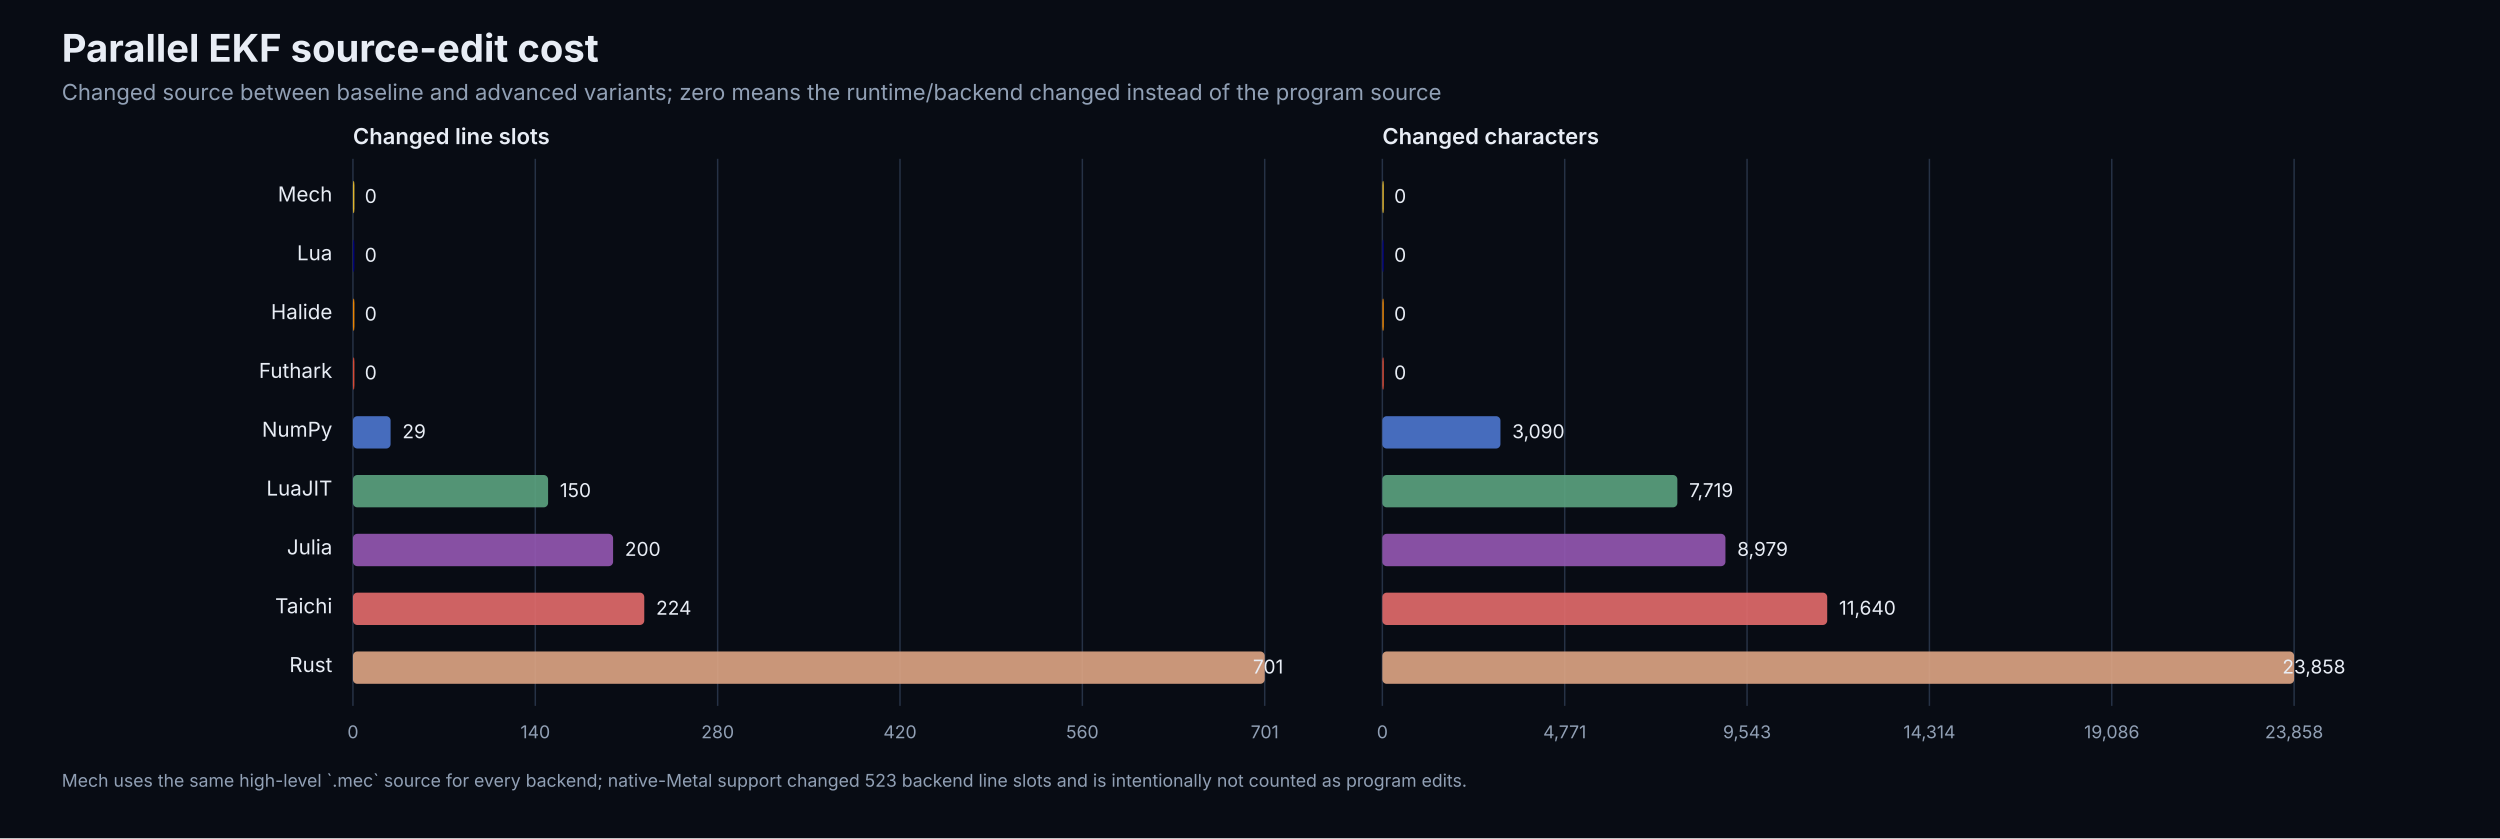
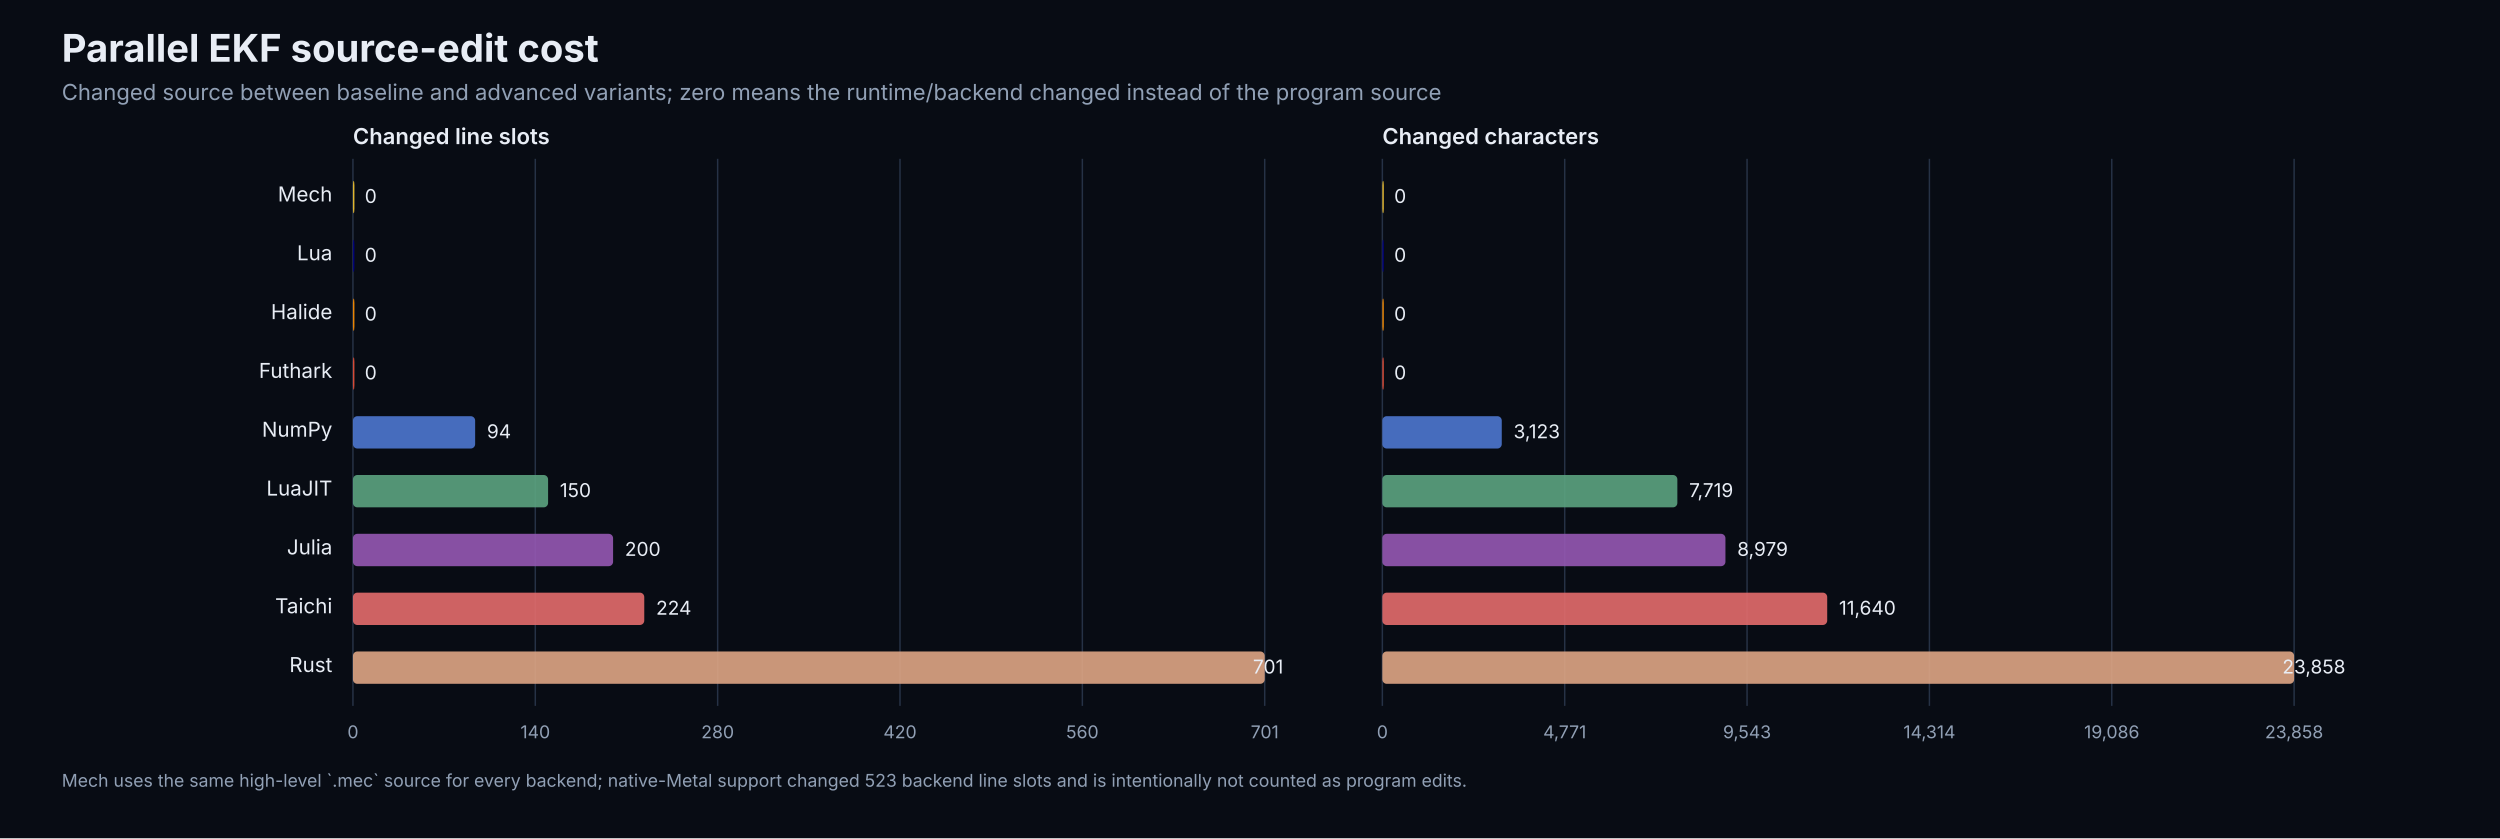
<svg xmlns="http://www.w3.org/2000/svg" width="1700" height="570" viewBox="0 0 1700 570">
  <rect width="100%" height="100%" fill="#080c14" />
  <style>text{font-family:-apple-system,BlinkMacSystemFont,"Segoe UI",sans-serif;fill:#e8edf5}.muted{fill:#91a0b5}.grid{stroke:#263246;stroke-width:1}.label{font-size:14px}.value{font-size:13px;font-variant-numeric:tabular-nums}</style>
  <text x="42" y="42" font-size="26" font-weight="700">Parallel EKF source-edit cost</text>
  <text x="42" y="68" class="muted" font-size="15">Changed source between baseline and advanced variants; zero means the runtime/backend changed instead of the program source</text>
  <text x="240" y="98" font-size="15" font-weight="600">Changed line slots</text>
  <text x="940.0" y="98" font-size="15" font-weight="600">Changed characters</text>
  <line x1="240.0" y1="108" x2="240.0" y2="480" class="grid" />
  <line x1="940.0" y1="108" x2="940.0" y2="480" class="grid" />
  <text x="240.0" y="502" text-anchor="middle" class="muted" font-size="12">0</text>
  <text x="940.0" y="502" text-anchor="middle" class="muted" font-size="12">0</text>
  <line x1="364.0" y1="108" x2="364.0" y2="480" class="grid" />
  <line x1="1064.0" y1="108" x2="1064.0" y2="480" class="grid" />
  <text x="364.0" y="502" text-anchor="middle" class="muted" font-size="12">140</text>
  <text x="1064.0" y="502" text-anchor="middle" class="muted" font-size="12">4,771</text>
  <line x1="488.0" y1="108" x2="488.0" y2="480" class="grid" />
  <line x1="1188.0" y1="108" x2="1188.0" y2="480" class="grid" />
  <text x="488.0" y="502" text-anchor="middle" class="muted" font-size="12">280</text>
  <text x="1188.0" y="502" text-anchor="middle" class="muted" font-size="12">9,543</text>
  <line x1="612.0" y1="108" x2="612.0" y2="480" class="grid" />
  <line x1="1312.0" y1="108" x2="1312.0" y2="480" class="grid" />
  <text x="612.0" y="502" text-anchor="middle" class="muted" font-size="12">420</text>
  <text x="1312.0" y="502" text-anchor="middle" class="muted" font-size="12">14,314</text>
  <line x1="736.0" y1="108" x2="736.0" y2="480" class="grid" />
  <line x1="1436.0" y1="108" x2="1436.0" y2="480" class="grid" />
  <text x="736.0" y="502" text-anchor="middle" class="muted" font-size="12">560</text>
  <text x="1436.0" y="502" text-anchor="middle" class="muted" font-size="12">19,086</text>
  <line x1="860.0" y1="108" x2="860.0" y2="480" class="grid" />
  <line x1="1560.0" y1="108" x2="1560.0" y2="480" class="grid" />
  <text x="860.0" y="502" text-anchor="middle" class="muted" font-size="12">701</text>
  <text x="1560.0" y="502" text-anchor="middle" class="muted" font-size="12">23,858</text>
  <text x="226" y="137" text-anchor="end" class="label">Mech</text>
  <rect x="240" y="123" width="1.0" height="22" rx="3" fill="#f4c430" opacity="0.9" />
  <text x="248.0" y="138" class="value">0</text>
  <rect x="940.0" y="123" width="1.0" height="22" rx="3" fill="#f4c430" opacity="0.9" />
  <text x="948.0" y="138" class="value">0</text>
  <text x="226" y="177" text-anchor="end" class="label">Lua</text>
  <rect x="240" y="163" width="1.0" height="22" rx="3" fill="#000080" opacity="0.9" />
  <text x="248.0" y="178" class="value">0</text>
  <rect x="940.0" y="163" width="1.0" height="22" rx="3" fill="#000080" opacity="0.9" />
  <text x="948.0" y="178" class="value">0</text>
  <text x="226" y="217" text-anchor="end" class="label">Halide</text>
  <rect x="240" y="203" width="1.0" height="22" rx="3" fill="#ff8f00" opacity="0.9" />
  <text x="248.0" y="218" class="value">0</text>
  <rect x="940.0" y="203" width="1.0" height="22" rx="3" fill="#ff8f00" opacity="0.9" />
  <text x="948.0" y="218" class="value">0</text>
  <text x="226" y="257" text-anchor="end" class="label">Futhark</text>
  <rect x="240" y="243" width="1.0" height="22" rx="3" fill="#e94f37" opacity="0.9" />
  <text x="248.0" y="258" class="value">0</text>
  <rect x="940.0" y="243" width="1.0" height="22" rx="3" fill="#e94f37" opacity="0.9" />
  <text x="948.0" y="258" class="value">0</text>
  <text x="226" y="297" text-anchor="end" class="label">NumPy</text>
-   <rect x="240" y="283" width="25.6" height="22" rx="3" fill="#4d77cf" opacity="0.9" />
-   <text x="273.6" y="298" class="value">29</text>
-   <rect x="940.0" y="283" width="80.3" height="22" rx="3" fill="#4d77cf" opacity="0.9" />
-   <text x="1028.3" y="298" class="value">3,090</text>
+   <rect x="240" y="283" width="83.1" height="22" rx="3" fill="#4d77cf" opacity="0.9" />
+   <text x="331.1" y="298" class="value">94</text>
+   <rect x="940.0" y="283" width="81.2" height="22" rx="3" fill="#4d77cf" opacity="0.9" />
+   <text x="1029.2" y="298" class="value">3,123</text>
  <text x="226" y="337" text-anchor="end" class="label">LuaJIT</text>
  <rect x="240" y="323" width="132.7" height="22" rx="3" fill="#5ba37f" opacity="0.9" />
  <text x="380.7" y="338" class="value">150</text>
  <rect x="940.0" y="323" width="200.6" height="22" rx="3" fill="#5ba37f" opacity="0.9" />
  <text x="1148.6" y="338" class="value">7,719</text>
  <text x="226" y="377" text-anchor="end" class="label">Julia</text>
  <rect x="240" y="363" width="176.9" height="22" rx="3" fill="#9558b2" opacity="0.9" />
  <text x="424.9" y="378" class="value">200</text>
  <rect x="940.0" y="363" width="233.3" height="22" rx="3" fill="#9558b2" opacity="0.9" />
  <text x="1181.3" y="378" class="value">8,979</text>
  <text x="226" y="417" text-anchor="end" class="label">Taichi</text>
  <rect x="240" y="403" width="198.1" height="22" rx="3" fill="#e36b6b" opacity="0.9" />
  <text x="446.1" y="418" class="value">224</text>
  <rect x="940.0" y="403" width="302.5" height="22" rx="3" fill="#e36b6b" opacity="0.9" />
  <text x="1250.5" y="418" class="value">11,640</text>
  <text x="226" y="457" text-anchor="end" class="label">Rust</text>
  <rect x="240" y="443" width="620.0" height="22" rx="3" fill="#dea584" opacity="0.9" />
  <text x="852.0" y="458" class="value">701</text>
  <rect x="940.0" y="443" width="620.0" height="22" rx="3" fill="#dea584" opacity="0.9" />
  <text x="1552.0" y="458" class="value">23,858</text>
  <text x="42" y="535" class="muted" font-size="12">Mech uses the same high-level `.mec` source for every backend; native-Metal support changed 523 backend line slots and is intentionally not counted as program edits.</text>
</svg>
